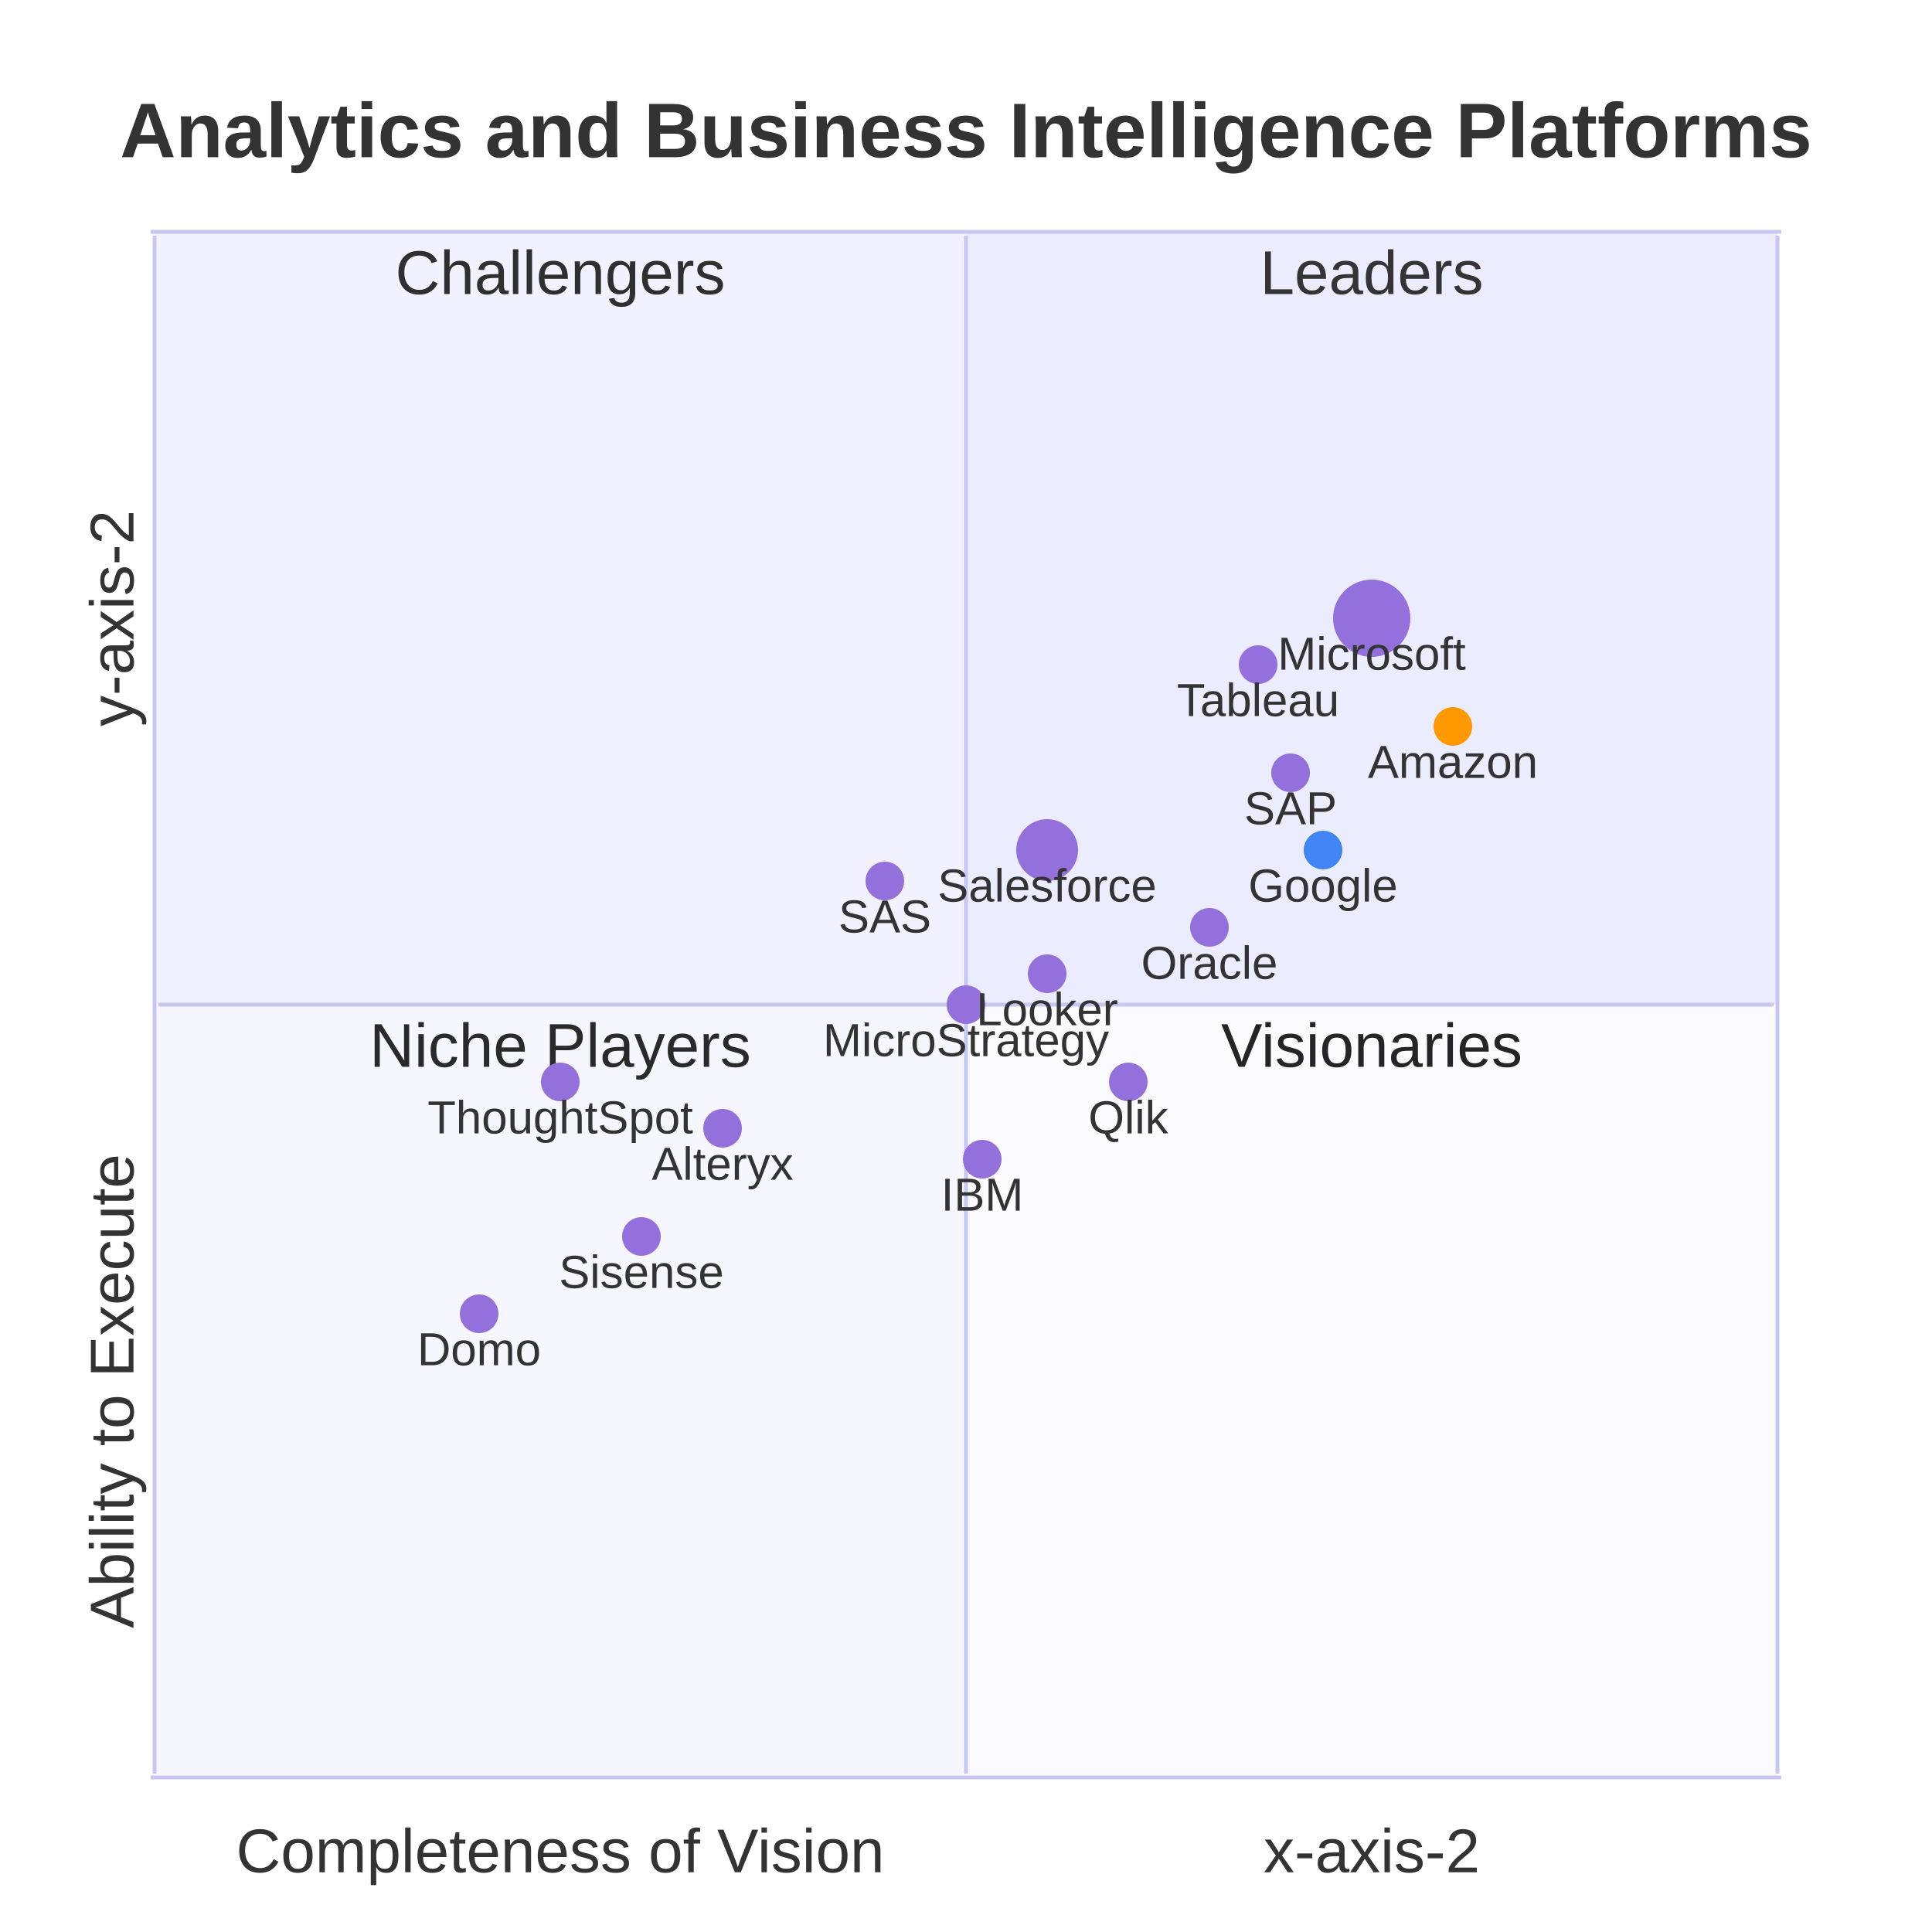
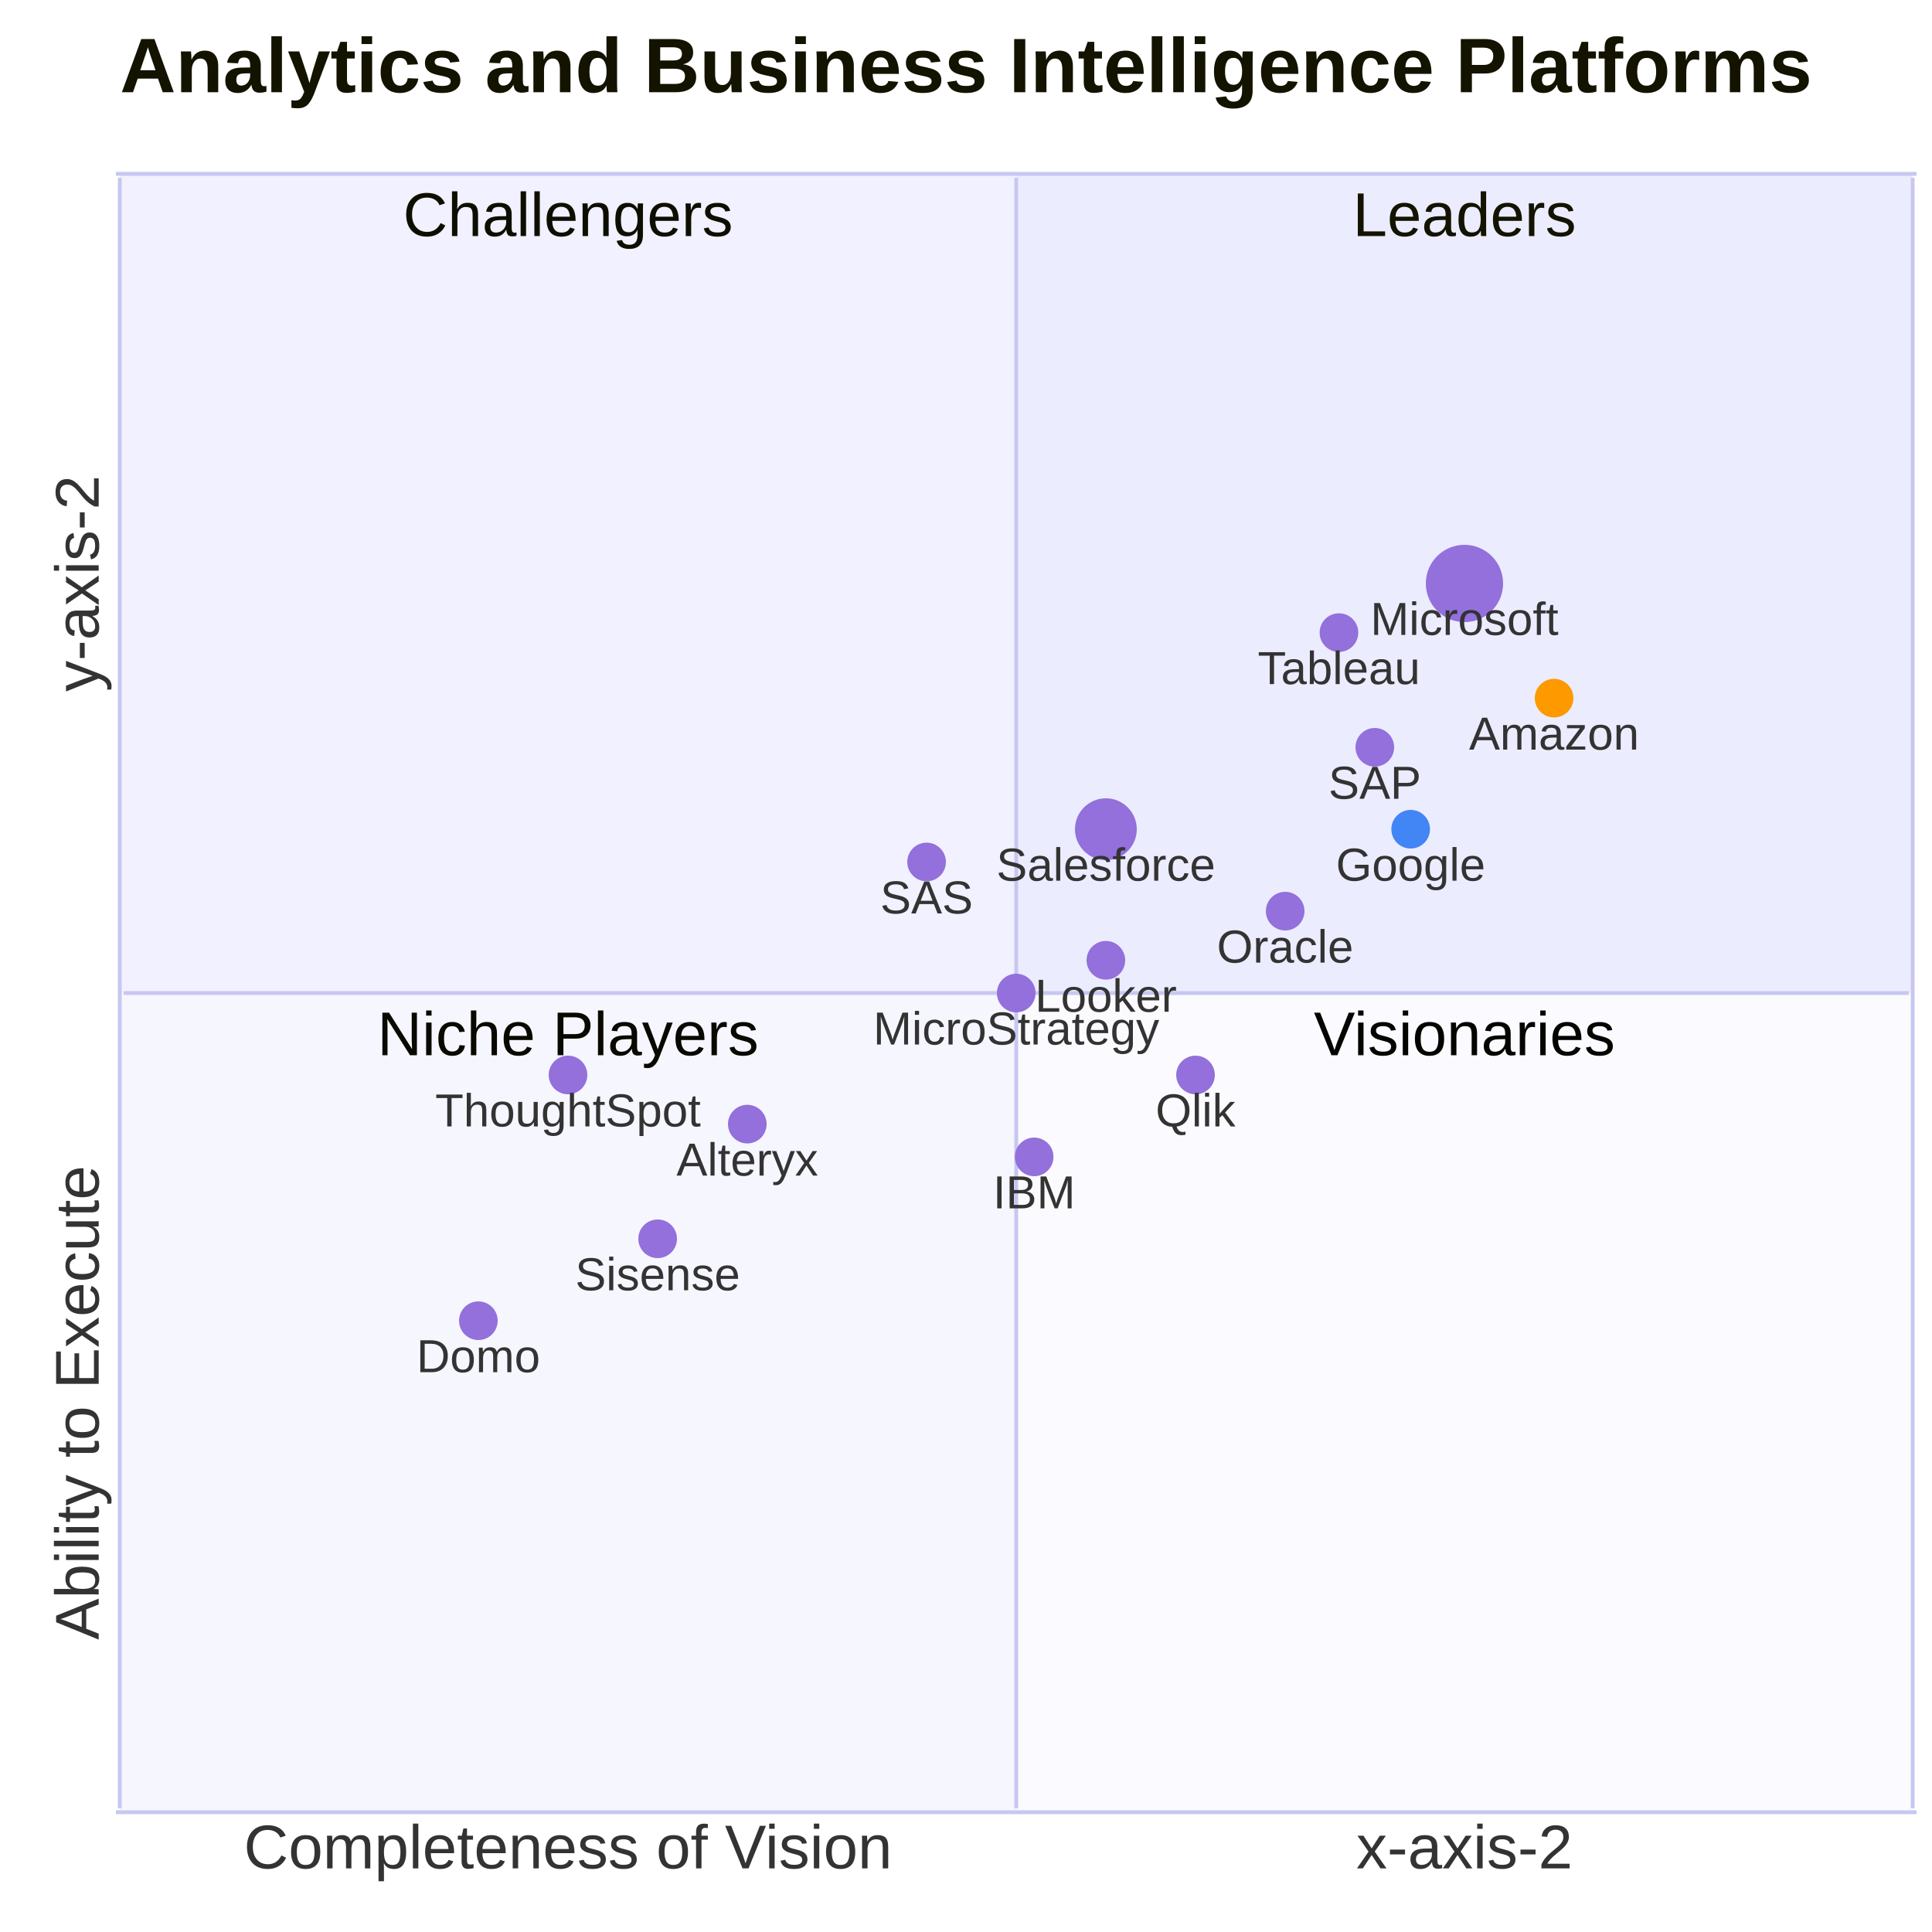
<svg xmlns="http://www.w3.org/2000/svg" width="500" height="500" viewBox="0 0 500 500" class="mermaid">
  <style>

.mermaid {
  font-family: trebuchet ms, verdana, arial, sans-serif;
  font-size: 16px;
}

.node rect,
.node polygon,
.node circle,
.node ellipse,
.node path {
  fill: #ECECFF;
  stroke: #9370DB;
  stroke-width: 1px;
}

.node line {
  stroke: #9370DB;
  stroke-width: 1px;
}

.node .label {
  fill: #333333;
}

.node text {
  fill: #333333;
  font-family: trebuchet ms, verdana, arial, sans-serif;
  font-size: 16px;
}

.edge-path {
  fill: none;
  stroke: #333333;
  stroke-width: 1px;
}

.edge-label {
  fill: #333333;
  font-family: trebuchet ms, verdana, arial, sans-serif;
}

.edge-label-bg {
  fill: rgba(232, 232, 232, 0.8);
}

.subgraph {
  fill: #ffffde;
  stroke: #aaaa33;
  stroke-width: 1px;
}

.subgraph-title {
  fill: #333333;
  font-weight: bold;
}

.cluster rect {
  fill: #ffffde;
  stroke: #aaaa33;
  stroke-width: 1px;
  rx: 5px;
  ry: 5px;
}

.cluster-label {
  fill: #333333;
  font-family: trebuchet ms, verdana, arial, sans-serif;
  font-size: 16px;
  font-weight: bold;
}

marker path {
  fill: #333333;
  stroke: #333333;
}


.quadrant-title {
  font-family: trebuchet ms, verdana, arial, sans-serif;
}

.quadrant {
  stroke: none;
}

.quadrant-border {
  stroke-width: 1px;
}

.quadrant-label {
  font-family: trebuchet ms, verdana, arial, sans-serif;
}

.axis-label {
  font-family: trebuchet ms, verdana, arial, sans-serif;
}

.quadrant-point {
  stroke-width: 0;
}

.quadrant-point-label {
  font-family: trebuchet ms, verdana, arial, sans-serif;
}

  </style>
  <g class="root">
    <g class="clusters">

    </g>
    <g class="edgePaths">

    </g>
    <g class="edgeLabels">

    </g>
    <g class="nodes">

    </g>
-     <rect x="40" y="60" width="210" height="200" class="quadrant quadrant-2" fill="#f1f1ff" />
-     <rect x="250" y="60" width="210" height="200" class="quadrant quadrant-1" fill="#ECECFF" />
-     <rect x="40" y="260" width="210" height="200" class="quadrant quadrant-3" fill="#f6f6ff" />
-     <rect x="250" y="260" width="210" height="200" class="quadrant quadrant-4" fill="#fbfbff" />
-     <line x1="39" y1="60" x2="461" y2="60" class="quadrant-border quadrant-border-top" stroke="#c7c7f1" stroke-width="2" />
-     <line x1="460" y1="61" x2="460" y2="459" class="quadrant-border quadrant-border-right" stroke="#c7c7f1" stroke-width="2" />
-     <line x1="39" y1="460" x2="461" y2="460" class="quadrant-border quadrant-border-bottom" stroke="#c7c7f1" stroke-width="2" />
-     <line x1="40" y1="61" x2="40" y2="459" class="quadrant-border quadrant-border-left" stroke-width="2" stroke="#c7c7f1" />
-     <line x1="250" y1="61" x2="250" y2="459" class="quadrant-border quadrant-border-vertical" stroke-width="1" stroke="#c7c7f1" />
-     <line x1="41" y1="260" x2="459" y2="260" class="quadrant-border quadrant-border-horizontal" stroke="#c7c7f1" stroke-width="1" />
-     <text x="355" y="65" class="quadrant-label" dominant-baseline="hanging" text-anchor="middle" fill="#343434" font-size="16">Leaders</text>
-     <text x="145" y="65" class="quadrant-label" fill="#2f2f2f" text-anchor="middle" dominant-baseline="hanging" font-size="16">Challengers</text>
-     <text x="145" y="265" class="quadrant-label" fill="#2a2a2a" font-size="16" text-anchor="middle" dominant-baseline="hanging">Niche Players</text>
-     <text x="355" y="265" class="quadrant-label" dominant-baseline="hanging" text-anchor="middle" fill="#252525" font-size="16">Visionaries</text>
-     <circle cx="355" cy="160" r="10" class="quadrant-point" fill="#9370DB" />
-     <text x="355" y="165" class="quadrant-point-label" text-anchor="middle" font-size="12" fill="#333333" dominant-baseline="hanging">Microsoft</text>
-     <circle cx="271" cy="220" r="8" class="quadrant-point" fill="#9370DB" />
-     <text x="271" y="225" class="quadrant-point-label" dominant-baseline="hanging" fill="#333333" font-size="12" text-anchor="middle">Salesforce</text>
-     <circle cx="334" cy="200" r="5" class="quadrant-point" fill="#9370DB" />
-     <text x="334" y="205" class="quadrant-point-label" font-size="12" text-anchor="middle" fill="#333333" dominant-baseline="hanging">SAP</text>
-     <circle cx="254.2" cy="300" r="5" class="quadrant-point" fill="#9370DB" />
-     <text x="254.2" y="305" class="quadrant-point-label" dominant-baseline="hanging" fill="#333333" text-anchor="middle" font-size="12">IBM</text>
-     <circle cx="313" cy="240" r="5" class="quadrant-point" fill="#9370DB" />
-     <text x="313" y="245" class="quadrant-point-label" font-size="12" fill="#333333" dominant-baseline="hanging" text-anchor="middle">Oracle</text>
-     <circle cx="292" cy="280" r="5" class="quadrant-point" fill="#9370DB" />
-     <text x="292" y="285" class="quadrant-point-label" font-size="12" fill="#333333" text-anchor="middle" dominant-baseline="hanging">Qlik</text>
-     <circle cx="325.6" cy="172" r="5" class="quadrant-point" fill="#9370DB" />
-     <text x="325.6" y="177" class="quadrant-point-label" font-size="12" fill="#333333" dominant-baseline="hanging" text-anchor="middle">Tableau</text>
-     <circle cx="229" cy="228" r="5" class="quadrant-point" fill="#9370DB" />
-     <text x="229" y="233" class="quadrant-point-label" fill="#333333" dominant-baseline="hanging" text-anchor="middle" font-size="12">SAS</text>
-     <circle cx="250" cy="260" r="5" class="quadrant-point" fill="#9370DB" />
-     <text x="250" y="265" class="quadrant-point-label" fill="#333333" dominant-baseline="hanging" text-anchor="middle" font-size="12">MicroStrategy</text>
-     <circle cx="187" cy="292" r="5" class="quadrant-point" fill="#9370DB" />
-     <text x="187" y="297" class="quadrant-point-label" dominant-baseline="hanging" font-size="12" text-anchor="middle" fill="#333333">Alteryx</text>
-     <circle cx="166" cy="320" r="5" class="quadrant-point" fill="#9370DB" />
-     <text x="166" y="325" class="quadrant-point-label" dominant-baseline="hanging" font-size="12" fill="#333333" text-anchor="middle">Sisense</text>
-     <circle cx="145" cy="280" r="5" class="quadrant-point" fill="#9370DB" />
-     <text x="145" y="285" class="quadrant-point-label" text-anchor="middle" font-size="12" dominant-baseline="hanging" fill="#333333">ThoughtSpot</text>
-     <circle cx="124" cy="340" r="5" class="quadrant-point" fill="#9370DB" />
-     <text x="124" y="345" class="quadrant-point-label" font-size="12" dominant-baseline="hanging" fill="#333333" text-anchor="middle">Domo</text>
-     <circle cx="271" cy="252" r="5" class="quadrant-point" fill="#9370DB" />
-     <text x="271" y="257" class="quadrant-point-label" fill="#333333" text-anchor="middle" dominant-baseline="hanging" font-size="12">Looker</text>
-     <circle cx="376" cy="188" r="5" class="quadrant-point" fill="#ff9900" />
-     <text x="376" y="193" class="quadrant-point-label" fill="#333333" font-size="12" dominant-baseline="hanging" text-anchor="middle">Amazon</text>
-     <circle cx="342.4" cy="220" r="5" class="quadrant-point" fill="#4285f4" />
-     <text x="342.4" y="225" class="quadrant-point-label" font-size="12" dominant-baseline="hanging" text-anchor="middle" fill="#333333">Google</text>
-     <text x="145" y="480" class="axis-label x-axis-left" dominant-baseline="middle" fill="#333333" text-anchor="middle" font-size="16">Completeness of Vision</text>
-     <text x="355" y="480" class="axis-label x-axis-right" font-size="16" text-anchor="middle" dominant-baseline="middle" fill="#333333">x-axis-2</text>
-     <text x="30" y="360" class="axis-label y-axis-bottom" text-anchor="middle" transform="rotate(-90, 30, 360)" font-size="16" fill="#333333" dominant-baseline="middle">Ability to Execute</text>
-     <text x="30" y="160" class="axis-label y-axis-top" dominant-baseline="middle" transform="rotate(-90, 30, 160)" fill="#333333" font-size="16" text-anchor="middle">y-axis-2</text>
-     <text x="250" y="35" class="quadrant-title" font-size="20" dominant-baseline="middle" fill="#333333" font-weight="bold" text-anchor="middle">Analytics and Business Intelligence Platforms</text>
+     <rect x="31" y="45" width="232" height="212" class="quadrant quadrant-2" fill="#f1f1ff" />
+     <rect x="263" y="45" width="232" height="212" class="quadrant quadrant-1" fill="#ECECFF" />
+     <rect x="31" y="257" width="232" height="212" class="quadrant quadrant-3" fill="#f6f6ff" />
+     <rect x="263" y="257" width="232" height="212" class="quadrant quadrant-4" fill="#fbfbff" />
+     <line x1="30" y1="45" x2="496" y2="45" class="quadrant-border quadrant-border-top" stroke-width="2" stroke="#c7c7f1" />
+     <line x1="495" y1="46" x2="495" y2="468" class="quadrant-border quadrant-border-right" stroke="#c7c7f1" stroke-width="2" />
+     <line x1="30" y1="469" x2="496" y2="469" class="quadrant-border quadrant-border-bottom" stroke="#c7c7f1" stroke-width="2" />
+     <line x1="31" y1="46" x2="31" y2="468" class="quadrant-border quadrant-border-left" stroke="#c7c7f1" stroke-width="2" />
+     <line x1="263" y1="46" x2="263" y2="468" class="quadrant-border quadrant-border-vertical" stroke="#c7c7f1" stroke-width="1" />
+     <line x1="32" y1="257" x2="494" y2="257" class="quadrant-border quadrant-border-horizontal" stroke-width="1" stroke="#c7c7f1" />
+     <text x="379" y="50" class="quadrant-label" text-anchor="middle" dominant-baseline="hanging" font-size="16" fill="#131300">Leaders</text>
+     <text x="147" y="50" class="quadrant-label" fill="#0e0e00" font-size="16" text-anchor="middle" dominant-baseline="hanging">Challengers</text>
+     <text x="147" y="262" class="quadrant-label" text-anchor="middle" font-size="16" dominant-baseline="hanging" fill="#090900">Niche Players</text>
+     <text x="379" y="262" class="quadrant-label" fill="#040400" text-anchor="middle" dominant-baseline="hanging" font-size="16">Visionaries</text>
+     <circle cx="379" cy="151" r="10" class="quadrant-point" fill="#9370DB" />
+     <text x="379" y="156" class="quadrant-point-label" fill="#333333" dominant-baseline="hanging" text-anchor="middle" font-size="12">Microsoft</text>
+     <circle cx="286.2" cy="214.6" r="8" class="quadrant-point" fill="#9370DB" />
+     <text x="286.2" y="219.6" class="quadrant-point-label" font-size="12" text-anchor="middle" dominant-baseline="hanging" fill="#333333">Salesforce</text>
+     <circle cx="355.8" cy="193.4" r="5" class="quadrant-point" fill="#9370DB" />
+     <text x="355.8" y="198.4" class="quadrant-point-label" font-size="12" dominant-baseline="hanging" text-anchor="middle" fill="#333333">SAP</text>
+     <circle cx="267.64" cy="299.4" r="5" class="quadrant-point" fill="#9370DB" />
+     <text x="267.64" y="304.4" class="quadrant-point-label" dominant-baseline="hanging" font-size="12" text-anchor="middle" fill="#333333">IBM</text>
+     <circle cx="332.6" cy="235.8" r="5" class="quadrant-point" fill="#9370DB" />
+     <text x="332.6" y="240.8" class="quadrant-point-label" text-anchor="middle" dominant-baseline="hanging" fill="#333333" font-size="12">Oracle</text>
+     <circle cx="309.4" cy="278.2" r="5" class="quadrant-point" fill="#9370DB" />
+     <text x="309.4" y="283.2" class="quadrant-point-label" fill="#333333" font-size="12" text-anchor="middle" dominant-baseline="hanging">Qlik</text>
+     <circle cx="346.52" cy="163.72" r="5" class="quadrant-point" fill="#9370DB" />
+     <text x="346.52" y="168.72" class="quadrant-point-label" text-anchor="middle" font-size="12" dominant-baseline="hanging" fill="#333333">Tableau</text>
+     <circle cx="239.8" cy="223.08" r="5" class="quadrant-point" fill="#9370DB" />
+     <text x="239.8" y="228.08" class="quadrant-point-label" dominant-baseline="hanging" text-anchor="middle" fill="#333333" font-size="12">SAS</text>
+     <circle cx="263" cy="257" r="5" class="quadrant-point" fill="#9370DB" />
+     <text x="263" y="262" class="quadrant-point-label" dominant-baseline="hanging" font-size="12" text-anchor="middle" fill="#333333">MicroStrategy</text>
+     <circle cx="193.4" cy="290.92" r="5" class="quadrant-point" fill="#9370DB" />
+     <text x="193.4" y="295.92" class="quadrant-point-label" fill="#333333" font-size="12" dominant-baseline="hanging" text-anchor="middle">Alteryx</text>
+     <circle cx="170.2" cy="320.6" r="5" class="quadrant-point" fill="#9370DB" />
+     <text x="170.2" y="325.6" class="quadrant-point-label" dominant-baseline="hanging" fill="#333333" text-anchor="middle" font-size="12">Sisense</text>
+     <circle cx="147" cy="278.2" r="5" class="quadrant-point" fill="#9370DB" />
+     <text x="147" y="283.2" class="quadrant-point-label" fill="#333333" font-size="12" text-anchor="middle" dominant-baseline="hanging">ThoughtSpot</text>
+     <circle cx="123.8" cy="341.8" r="5" class="quadrant-point" fill="#9370DB" />
+     <text x="123.8" y="346.8" class="quadrant-point-label" dominant-baseline="hanging" fill="#333333" font-size="12" text-anchor="middle">Domo</text>
+     <circle cx="286.2" cy="248.52" r="5" class="quadrant-point" fill="#9370DB" />
+     <text x="286.2" y="253.52" class="quadrant-point-label" dominant-baseline="hanging" text-anchor="middle" font-size="12" fill="#333333">Looker</text>
+     <circle cx="402.2" cy="180.68" r="5" class="quadrant-point" fill="#ff9900" />
+     <text x="402.2" y="185.68" class="quadrant-point-label" font-size="12" fill="#333333" text-anchor="middle" dominant-baseline="hanging">Amazon</text>
+     <circle cx="365.08" cy="214.6" r="5" class="quadrant-point" fill="#4285f4" />
+     <text x="365.08" y="219.6" class="quadrant-point-label" dominant-baseline="hanging" text-anchor="middle" font-size="12" fill="#333333">Google</text>
+     <text x="147" y="479" class="axis-label x-axis-left" text-anchor="middle" dominant-baseline="middle" font-size="16" fill="#333333">Completeness of Vision</text>
+     <text x="379" y="479" class="axis-label x-axis-right" fill="#333333" dominant-baseline="middle" font-size="16" text-anchor="middle">x-axis-2</text>
+     <text x="21" y="363" class="axis-label y-axis-bottom" transform="rotate(-90, 21, 363)" font-size="16" fill="#333333" text-anchor="middle" dominant-baseline="middle">Ability to Execute</text>
+     <text x="21" y="151" class="axis-label y-axis-top" font-size="16" dominant-baseline="middle" transform="rotate(-90, 21, 151)" text-anchor="middle" fill="#333333">y-axis-2</text>
+     <text x="250" y="10" class="quadrant-title" dominant-baseline="hanging" font-weight="bold" text-anchor="middle" font-size="20" fill="#131300">Analytics and Business Intelligence Platforms</text>
  </g>
</svg>
